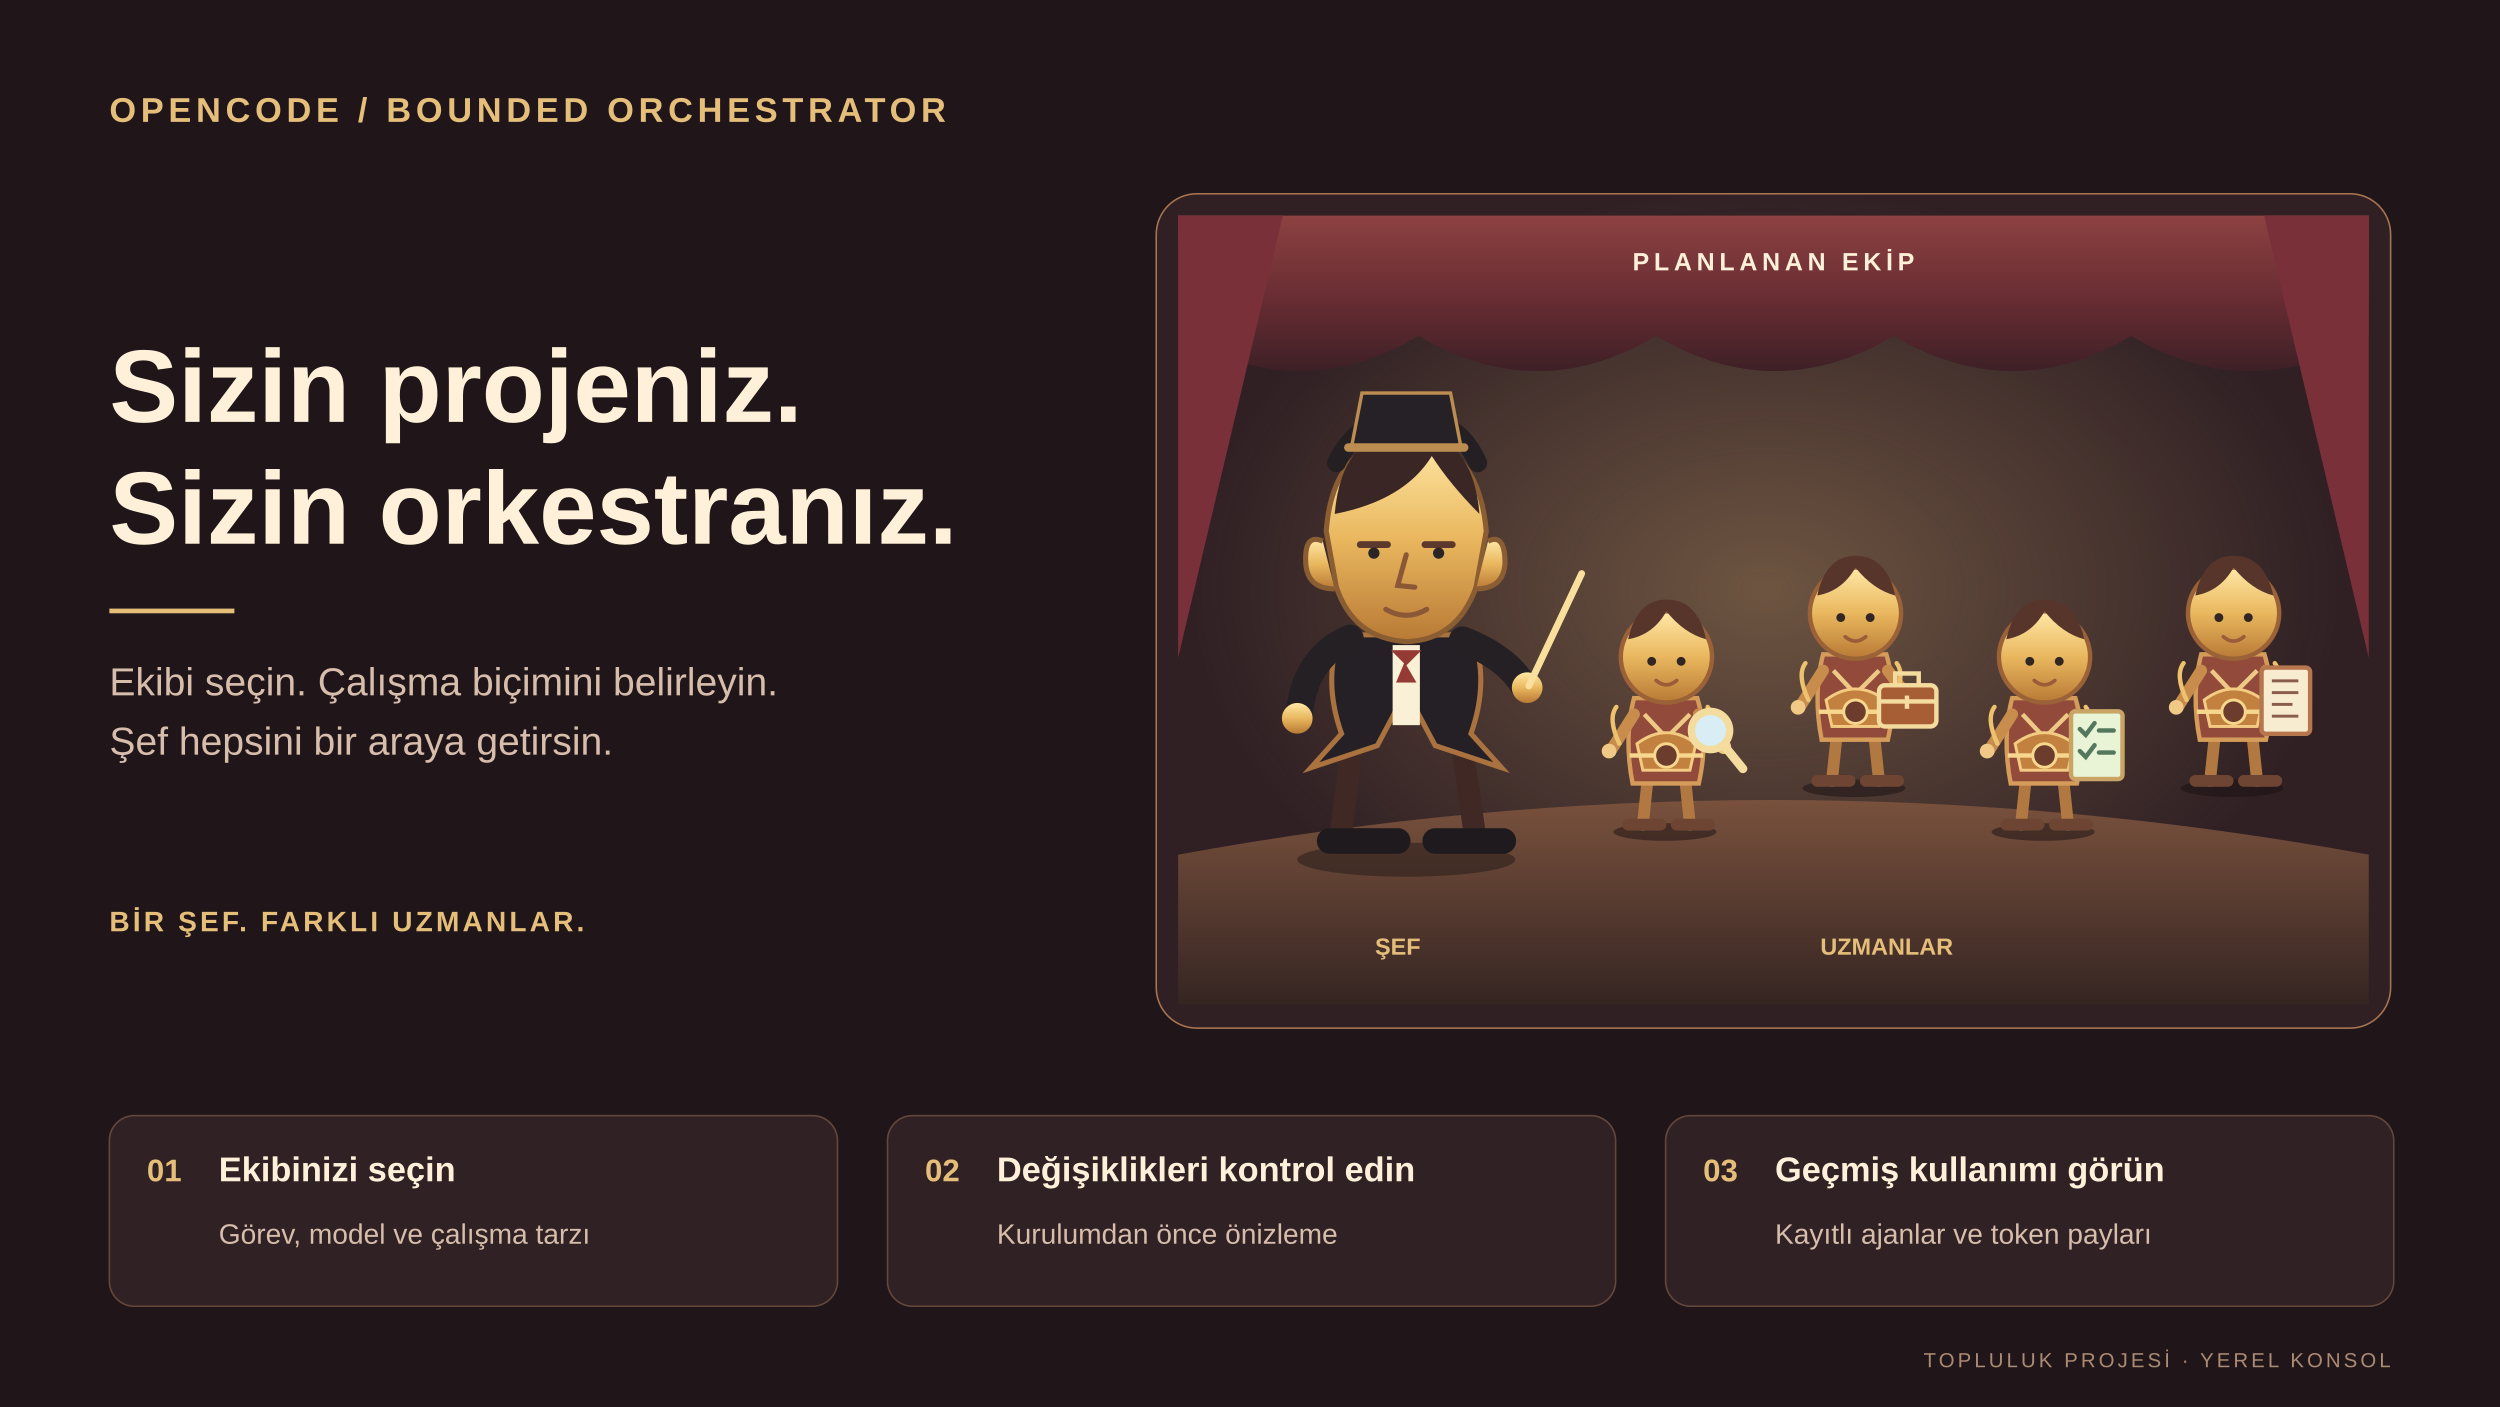
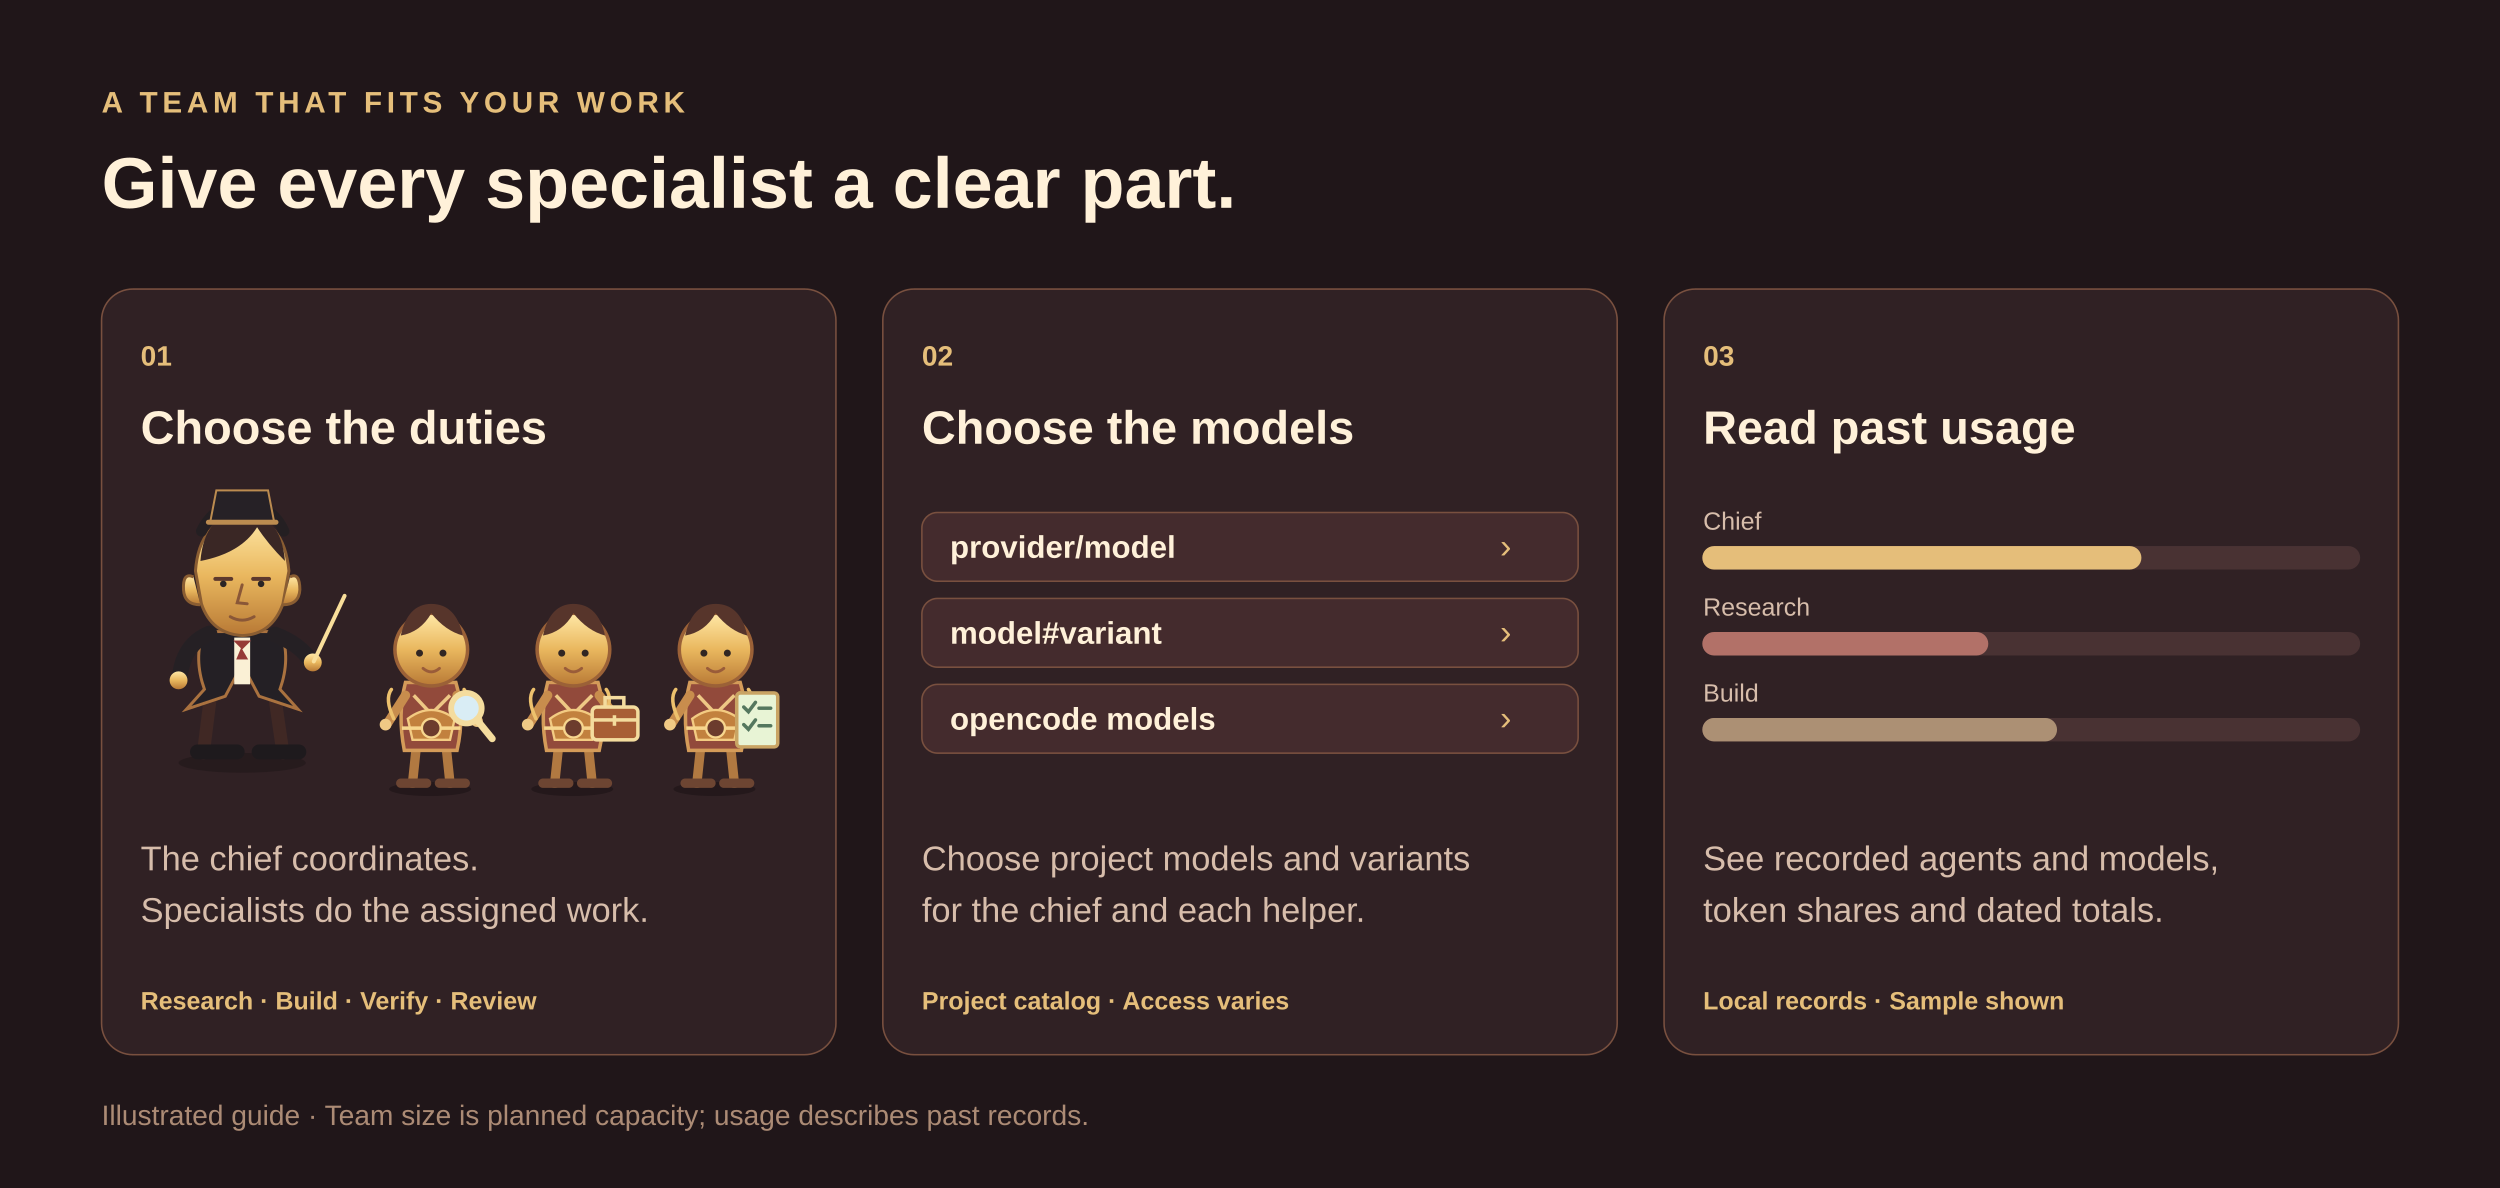
- <svg xmlns="http://www.w3.org/2000/svg" xmlns:xlink="http://www.w3.org/1999/xlink" width="1600" height="900" viewBox="0 0 1600 900" role="img" aria-labelledby="title desc">
+ <svg xmlns="http://www.w3.org/2000/svg" xmlns:xlink="http://www.w3.org/1999/xlink" width="1600" height="760" viewBox="0 0 1600 760" role="img" aria-labelledby="title desc">
  <defs>
    <linearGradient id="background" x2="1" y2="1">
      <stop stop-color="#21191B" />
      <stop offset=".58" stop-color="#322224" />
      <stop offset="1" stop-color="#261A1B" />
    </linearGradient>
    <linearGradient id="curtain" x2="0" y2="1">
      <stop stop-color="#8D4141" />
      <stop offset=".55" stop-color="#672C32" />
      <stop offset="1" stop-color="#3D2026" />
    </linearGradient>
    <linearGradient id="floor" x2="0" y2="1">
      <stop stop-color="#79513D" />
      <stop offset="1" stop-color="#352522" />
    </linearGradient>
    <radialGradient id="light">
      <stop stop-color="#F7CA82" stop-opacity=".31" />
      <stop offset="1" stop-color="#F7CA82" stop-opacity="0" />
    </radialGradient>
    <linearGradient id="gold" x2="0" y2="1">
      <stop stop-color="#ffe8a6" />
      <stop offset=".5" stop-color="#e9b75e" />
      <stop offset="1" stop-color="#b87935" />
    </linearGradient>
    <filter id="actor-shadow" x="-30%" y="-30%" width="160%" height="170%">
      <feDropShadow dx="0" dy="11" stdDeviation="8" flood-color="#100B0C" flood-opacity=".55" />
    </filter>
    <symbol id="conductor-core" viewBox="0 0 220 300">
      <ellipse cx="110" cy="280" rx="64" ry="10" fill="#1b1315" opacity=".45" />
      <path d="M83 174 71 270M137 174l14 96" fill="none" stroke="#402824" stroke-width="13" stroke-linecap="round" />
      <path d="M65 269h40m22 0h40" stroke="#1e1a1d" stroke-width="15" stroke-linecap="round" />
      <path d="M71 148q-10 27 1 58l-18 20 39-13 17-32 17 32 39 13-18-20q11-31 1-58Z" fill="#242025" stroke="#aa723f" stroke-width="3" />
      <path d="M102 154h16v47h-16z" fill="#faf0d5" />
      <path d="m101 157 9 9 9-9m-10 7-5 12h12z" fill="#963a36" />
      <path d="M77 150q-27 11-30 46" fill="none" stroke="#252024" stroke-width="16" stroke-linecap="round" />
      <circle cx="46" cy="197" r="9" fill="url(#gold)" />
      <path d="M63 87q4-52 47-55 42 2 47 55l-6 33q-11 31-41 32-31-2-41-32Z" fill="url(#gold)" stroke="#8a5d32" stroke-width="3" />
      <path d="M61 93q-11-5-10 13 1 15 17 15m90-28q10-5 10 13-1 15-17 15" fill="url(#gold)" stroke="#8a5d32" stroke-width="3" />
      <path d="M68 77q4-48 42-49 39 1 43 49-17-17-28-34-16 26-57 34Z" fill="#3a2725" />
      <path d="M83 95h16m22 0h16" stroke="#5d392d" stroke-width="4" stroke-linecap="round" />
      <circle cx="91" cy="100" r="3.3" fill="#2b2525" />
      <circle cx="129" cy="100" r="3.3" fill="#2b2525" />
      <path d="m110 101-5 18 10 1m-17 13q12 7 24 0" fill="none" stroke="#8a5737" stroke-width="3" stroke-linecap="round" />
      <path d="M69 47q13-27 41-27 30 0 42 27" fill="none" stroke="#241f22" stroke-width="11" stroke-linecap="round" />
      <path d="M78 37h64l-6-31H84Z" fill="#262126" stroke="#bc8c50" stroke-width="2" />
      <path d="M76 38h68" stroke="#bc8c50" stroke-width="5" stroke-linecap="round" />
    </symbol>
    <symbol id="conductor" viewBox="0 0 220 300">
      <use xlink:href="#conductor-core" width="220" height="300" />
      <g id="baton-arm-static">
        <path d="M143 151q26 10 36 27" fill="none" stroke="#252024" stroke-width="16" stroke-linecap="round" />
        <circle cx="181" cy="179" r="9" fill="url(#gold)" />
        <path d="m182 178 31-66" stroke="#f9df9b" stroke-width="4" stroke-linecap="round" />
      </g>
    </symbol>
    <symbol id="musician" viewBox="0 0 120 190">
      <ellipse cx="59" cy="181" rx="35" ry="6" fill="#170f11" opacity=".5" />
      <path d="m48 138-4 38m28-38 4 38" stroke="#b17941" stroke-width="8" stroke-linecap="round" />
      <path d="M34 176h22m11 0h22" stroke="#6d4532" stroke-width="8" stroke-linecap="round" />
      <path d="M38 90q-7 27-1 58h45q7-31-1-58Z" fill="#924a3b" stroke="#d49b59" stroke-width="3" />
      <path d="m45 101 15 16 16-16" fill="none" stroke="#eec885" stroke-width="3" />
      <path d="M38 101 22 126m60-25 16 21" stroke="#c88d4d" stroke-width="8" stroke-linecap="round" />
      <circle cx="21" cy="126" r="5" fill="#efc985" />
      <circle cx="99" cy="123" r="5" fill="#efc985" />
      <circle cx="60" cy="62" r="31" fill="url(#gold)" stroke="#9b6137" stroke-width="3" />
      <path d="M34 50q6-27 26-27 21 0 27 27-15-4-27-19-9 16-26 19Z" fill="#57352b" />
      <circle cx="50" cy="65" r="3" fill="#312623" />
      <circle cx="70" cy="65" r="3" fill="#312623" />
      <path d="M53 78q7 6 14 0" fill="none" stroke="#9a5c39" stroke-width="2.5" stroke-linecap="round" />
      <path d="M40 121q20-15 40 0l-4 18H44Z" fill="#c2813e" stroke="#f3cb82" stroke-width="2" />
      <path d="M28 121q-8-17-2-25m60 25q8-17 2-25" fill="none" stroke="#edc16d" stroke-width="3" stroke-linecap="round" />
      <path d="M35 129h50" stroke="#f7d68e" stroke-width="3" />
      <circle cx="60" cy="129" r="8" fill="#6c3c2d" stroke="#f7d68e" stroke-width="2" />
    </symbol>
    <symbol id="musician-researcher" viewBox="0 0 120 190">
      <use xlink:href="#musician" width="120" height="190" />
      <circle cx="90" cy="112" r="13" fill="#d9edf5" stroke="#f4dc9e" stroke-width="5" />
      <path d="m99 122 13 16" stroke="#f4dc9e" stroke-width="6" stroke-linecap="round" />
    </symbol>
    <symbol id="musician-implementer" viewBox="0 0 120 190">
      <use xlink:href="#musician" width="120" height="190" />
      <rect x="76" y="111" width="39" height="28" rx="4" fill="#a85e35" stroke="#f4dc9e" stroke-width="3" />
      <path d="M87 111v-8h16v8m-27 11h39m-20-4v9" fill="none" stroke="#f4dc9e" stroke-width="3" />
    </symbol>
    <symbol id="musician-reviewer" viewBox="0 0 120 190">
      <use xlink:href="#musician" width="120" height="190" />
      <rect x="79" y="99" width="33" height="45" rx="3" fill="#f8ecd0" stroke="#b7774e" stroke-width="3" />
      <path d="M86 108h18m-18 8h18m-18 8h14m-14 8h18" stroke="#8a5d4a" stroke-width="2" />
    </symbol>
    <symbol id="musician-verifier" viewBox="0 0 120 190">
      <use xlink:href="#musician" width="120" height="190" />
      <rect x="78" y="99" width="35" height="46" rx="3" fill="#e8f4d5" stroke="#c9a464" stroke-width="3" />
      <path d="m84 111 4 4 6-8m-10 19 4 4 6-8m3-10h10m-10 15h10" fill="none" stroke="#54775e" stroke-width="3" stroke-linecap="round" />
    </symbol>
  </defs>
  <g font-family="Arial,Helvetica,sans-serif">
-     <rect x="0" y="0" width="1600" height="900" rx="0" fill="#201619" stroke="#201619" />
-     <text x="70" y="78" font-size="22" fill="#E5BE7A" font-weight="700" letter-spacing="3">OPENCODE / BOUNDED ORCHESTRATOR</text>
-     <text x="70" y="270" font-size="66" fill="#FFF1D9" font-weight="700">Sizin projeniz.</text>
-     <text x="70" y="348" font-size="66" fill="#FFF1D9" font-weight="700">Sizin orkestranız.</text>
-     <path d="M70 391h80" stroke="#E5BE7A" stroke-width="3" />
-     <text x="70" y="445" font-size="25" fill="#D7BDAB" font-weight="400">Ekibi seçin. Çalışma biçimini belirleyin.</text>
-     <text x="70" y="483" font-size="25" fill="#D7BDAB" font-weight="400">Şef hepsini bir araya getirsin.</text>
-     <text x="70" y="596" font-size="18" fill="#E5BE7A" font-weight="700" letter-spacing="2">BİR ŞEF. FARKLI UZMANLAR.</text>
-     <rect x="740" y="124" width="790" height="534" rx="26" fill="#302024" stroke="#A87550" />
-     <ellipse cx="1130" cy="377" rx="370" ry="255" fill="url(#light)" />
-     <path d="M754 138h762v77q-76 45-152 0-76 45-152 0-76 45-152 0-76 45-152 0-76 45-152 0Z" fill="url(#curtain)" />
-     <path d="M754 138h67l-67 283m762-283h-67l67 283" fill="#793039" />
-     <path d="M754 547q380-70 762 0v96H754Z" fill="url(#floor)" />
-     <use xlink:href="#conductor" x="780" y="245" width="240" height="327" />
-     <use xlink:href="#musician-researcher" x="1010" y="362" width="113" height="179" />
-     <use xlink:href="#musician-implementer" x="1131" y="334" width="113" height="179" />
-     <use xlink:href="#musician-verifier" x="1252" y="362" width="113" height="179" />
-     <use xlink:href="#musician-reviewer" x="1373" y="334" width="113" height="179" />
-     <text x="880" y="611" font-size="15" fill="#E5BE7A" font-weight="700">ŞEF</text>
-     <text x="1165" y="611" font-size="15" fill="#E5BE7A" font-weight="700">UZMANLAR</text>
-     <text x="1135" y="173" font-size="16" fill="#FFF1D9" font-weight="700" text-anchor="middle" letter-spacing="3">PLANLANAN EKİP</text>
-     <rect x="70" y="714" width="466" height="122" rx="16" fill="#302124" stroke="#65483C" />
-     <text x="94" y="756" font-size="20" fill="#E5BE7A" font-weight="700">01</text>
-     <text x="140" y="756" font-size="22" fill="#FFF1D9" font-weight="700">Ekibinizi seçin</text>
-     <text x="140" y="796" font-size="18" fill="#D7BDAB" font-weight="400">Görev, model ve çalışma tarzı</text>
-     <rect x="568" y="714" width="466" height="122" rx="16" fill="#302124" stroke="#65483C" />
-     <text x="592" y="756" font-size="20" fill="#E5BE7A" font-weight="700">02</text>
-     <text x="638" y="756" font-size="22" fill="#FFF1D9" font-weight="700">Değişiklikleri kontrol edin</text>
-     <text x="638" y="796" font-size="18" fill="#D7BDAB" font-weight="400">Kurulumdan önce önizleme</text>
-     <rect x="1066" y="714" width="466" height="122" rx="16" fill="#302124" stroke="#65483C" />
-     <text x="1090" y="756" font-size="20" fill="#E5BE7A" font-weight="700">03</text>
-     <text x="1136" y="756" font-size="22" fill="#FFF1D9" font-weight="700">Geçmiş kullanımı görün</text>
-     <text x="1136" y="796" font-size="18" fill="#D7BDAB" font-weight="400">Kayıtlı ajanlar ve token payları</text>
-     <text x="1530" y="875" font-size="13" fill="#AC8B75" font-weight="400" text-anchor="end" letter-spacing="2">TOPLULUK PROJESİ · YEREL KONSOL</text>
+     <rect x="0" y="0" width="1600" height="760" rx="0" fill="#201619" stroke="#201619" />
+     <text x="65" y="72" font-size="19" fill="#E5BE7A" font-weight="700" letter-spacing="3">A TEAM THAT FITS YOUR WORK</text>
+     <text x="65" y="133" font-size="46" fill="#FFF1D9" font-weight="700">Give every specialist a clear part.</text>
+     <rect x="65" y="185" width="470" height="490" rx="20" fill="#302124" stroke="#79503F" />
+     <text x="90" y="234" font-size="18" fill="#E5BE7A" font-weight="700">01</text>
+     <text x="90" y="284" font-size="30" fill="#FFF1D9" font-weight="700">Choose the duties</text>
+     <use xlink:href="#conductor" x="85" y="310" width="140" height="191" />
+     <use xlink:href="#musician-researcher" x="231" y="369" width="90" height="143" />
+     <use xlink:href="#musician-implementer" x="322" y="369" width="90" height="143" />
+     <use xlink:href="#musician-verifier" x="413" y="369" width="90" height="143" />
+     <text x="90" y="557" font-size="22" fill="#D7BDAB" font-weight="400">The chief coordinates.</text>
+     <text x="90" y="590" font-size="22" fill="#D7BDAB" font-weight="400">Specialists do the assigned work.</text>
+     <text x="90" y="646" font-size="16" fill="#E5BE7A" font-weight="700">Research · Build · Verify · Review</text>
+     <rect x="565" y="185" width="470" height="490" rx="20" fill="#302124" stroke="#79503F" />
+     <text x="590" y="234" font-size="18" fill="#E5BE7A" font-weight="700">02</text>
+     <text x="590" y="284" font-size="30" fill="#FFF1D9" font-weight="700">Choose the models</text>
+     <rect x="590" y="328" width="420" height="44" rx="10" fill="#442B2D" stroke="#79503F" />
+     <text x="608" y="357" font-size="20" fill="#FFF1D9" font-weight="700">provider/model</text>
+     <text x="960" y="357" font-size="22" fill="#E5BE7A" font-weight="400">›</text>
+     <rect x="590" y="383" width="420" height="44" rx="10" fill="#442B2D" stroke="#79503F" />
+     <text x="608" y="412" font-size="20" fill="#FFF1D9" font-weight="700">model#variant</text>
+     <text x="960" y="412" font-size="22" fill="#E5BE7A" font-weight="400">›</text>
+     <rect x="590" y="438" width="420" height="44" rx="10" fill="#442B2D" stroke="#79503F" />
+     <text x="608" y="467" font-size="20" fill="#FFF1D9" font-weight="700">opencode models</text>
+     <text x="960" y="467" font-size="22" fill="#E5BE7A" font-weight="400">›</text>
+     <text x="590" y="557" font-size="22" fill="#D7BDAB" font-weight="400">Choose project models and variants</text>
+     <text x="590" y="590" font-size="22" fill="#D7BDAB" font-weight="400">for the chief and each helper.</text>
+     <text x="590" y="646" font-size="16" fill="#E5BE7A" font-weight="700">Project catalog · Access varies</text>
+     <rect x="1065" y="185" width="470" height="490" rx="20" fill="#302124" stroke="#79503F" />
+     <text x="1090" y="234" font-size="18" fill="#E5BE7A" font-weight="700">03</text>
+     <text x="1090" y="284" font-size="30" fill="#FFF1D9" font-weight="700">Read past usage</text>
+     <text x="1090" y="339" font-size="16" fill="#D7BDAB" font-weight="400">Chief</text>
+     <rect x="1090" y="350" width="420" height="14" rx="7" fill="#493233" stroke="#493233" />
+     <rect x="1090" y="350" width="280" height="14" rx="7" fill="#E5BE7A" stroke="#E5BE7A" />
+     <text x="1090" y="394" font-size="16" fill="#D7BDAB" font-weight="400">Research</text>
+     <rect x="1090" y="405" width="420" height="14" rx="7" fill="#493233" stroke="#493233" />
+     <rect x="1090" y="405" width="182" height="14" rx="7" fill="#B27168" stroke="#B27168" />
+     <text x="1090" y="449" font-size="16" fill="#D7BDAB" font-weight="400">Build</text>
+     <rect x="1090" y="460" width="420" height="14" rx="7" fill="#493233" stroke="#493233" />
+     <rect x="1090" y="460" width="226" height="14" rx="7" fill="#AC9074" stroke="#AC9074" />
+     <text x="1090" y="557" font-size="22" fill="#D7BDAB" font-weight="400">See recorded agents and models,</text>
+     <text x="1090" y="590" font-size="22" fill="#D7BDAB" font-weight="400">token shares and dated totals.</text>
+     <text x="1090" y="646" font-size="16" fill="#E5BE7A" font-weight="700">Local records · Sample shown</text>
+     <text x="65" y="720" font-size="18" fill="#AC8B75" font-weight="400">Illustrated guide · Team size is planned capacity; usage describes past records.</text>
  </g>
</svg>
